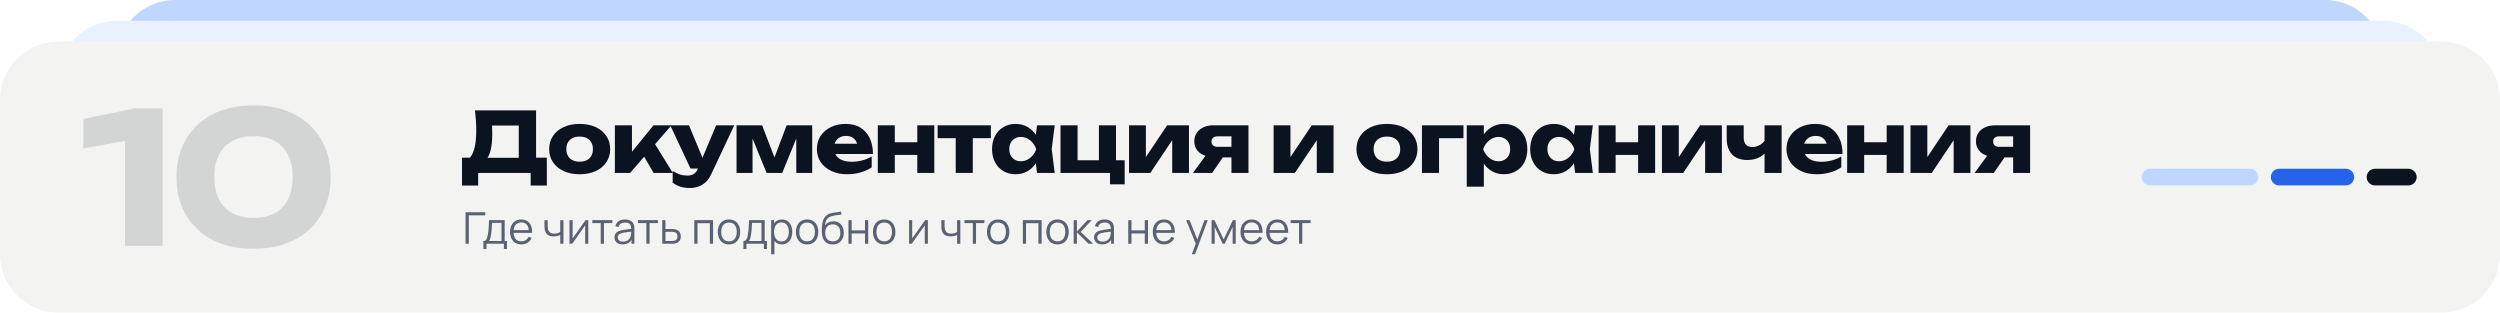
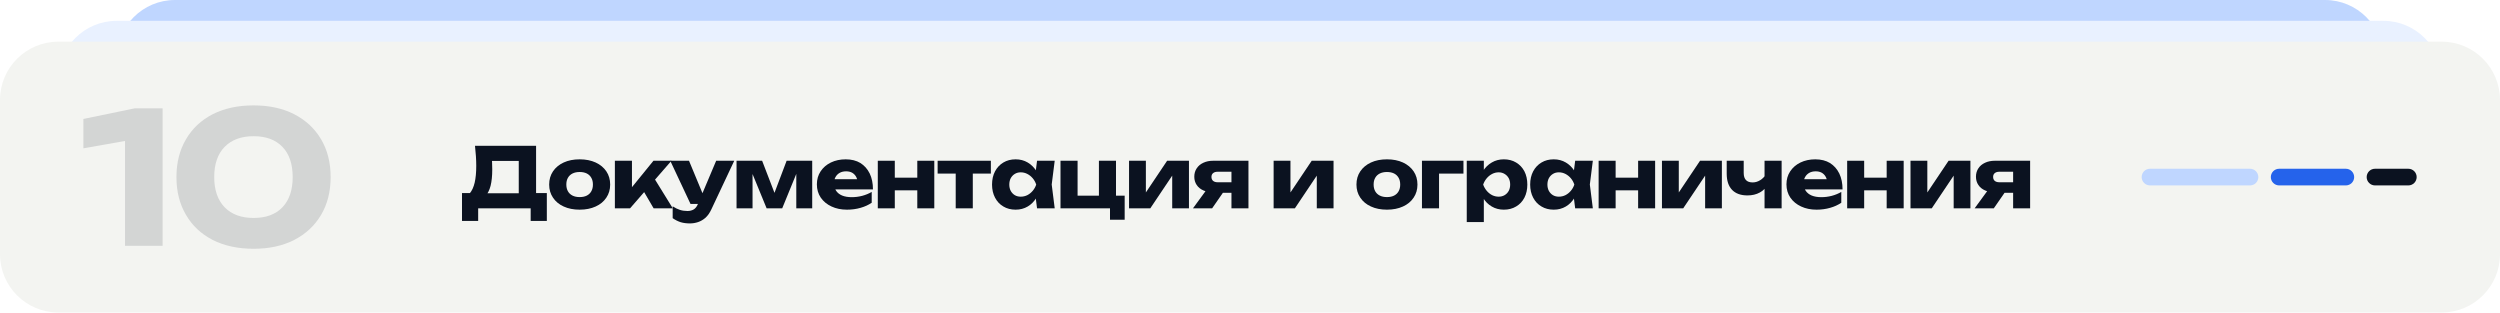
<svg xmlns="http://www.w3.org/2000/svg" width="1200" height="150" viewBox="0 0 1200 150" role="img" aria-labelledby="t d">
  <defs>
    <linearGradient id="cta" x1="0" y1="0" x2="1" y2="0.35">
      <stop offset="0" stop-color="#1D4ED8" />
      <stop offset=".45" stop-color="#2563EB" />
      <stop offset="1.4" stop-color="#38BDF8" />
    </linearGradient>
    <path id="U-one" d="M446 750V0H241V678L337 589L14 532V692L294 750Z" />
    <path id="U-zero" d="M463 -16Q335 -16 240 32Q145 81 94 169Q42 257 42 375Q42 493 94 581Q145 669 240 718Q335 766 463 766Q590 766 684 718Q779 669 831 581Q883 493 883 375Q883 257 831 169Q779 81 684 32Q590 -16 463 -16ZM463 152Q564 152 620 210Q676 269 676 375Q676 482 620 540Q564 598 463 598Q362 598 305 540Q248 482 248 375Q248 269 305 210Q362 152 463 152Z" />
    <path id="U-uni0414" d="M19 -151V183H181L247 181H767L819 183H1037V-151H843V0H213V-151ZM175 750H908V58H700V663L794 569H285L371 638Q379 592 380 549Q382 506 382 467Q382 350 362 270Q341 190 300 149Q260 108 199 108L112 180Q152 227 171 308Q190 390 190 510Q190 565 186 625Q182 685 175 750Z" />
    <path id="U-uni043E" d="M396 -16Q286 -16 204 22Q122 59 76 128Q30 196 30 285Q30 376 76 444Q122 512 204 550Q286 588 396 588Q505 588 588 550Q670 512 716 444Q762 376 762 285Q762 196 716 128Q670 59 588 22Q505 -16 396 -16ZM396 135Q446 135 482 153Q517 171 536 205Q555 239 555 285Q555 333 536 366Q517 400 482 418Q446 436 396 436Q346 436 310 418Q274 400 255 366Q236 333 236 286Q236 239 255 205Q274 171 310 153Q346 135 396 135Z" />
    <path id="U-uni043A" d="M56 0V571H261V159L201 180L519 571H735L238 0ZM521 0 358 279 512 387 751 0Z" />
    <path id="U-uni0443" d="M244 -181Q181 -181 132 -166Q83 -150 37 -118V24Q84 -6 125 -19Q166 -32 215 -32Q256 -32 288 -14Q320 4 340 52L559 571H776L502 -11Q473 -74 432 -112Q390 -149 342 -165Q294 -181 244 -181ZM251 53 8 571H233L448 53Z" />
    <path id="U-uni043C" d="M56 0V571H363L540 111H483L657 571H964V0H773V494H806L604 0H417L215 492L248 494V0Z" />
    <path id="U-uni0435" d="M391 -16Q287 -16 206 22Q124 60 77 128Q30 197 30 288Q30 377 75 444Q120 512 198 550Q277 588 376 588Q479 588 552 544Q624 499 664 418Q703 337 703 227H195V350H588L521 307Q517 351 499 382Q481 412 452 428Q422 444 381 444Q336 444 304 426Q272 408 254 376Q236 345 236 303Q236 249 260 212Q285 174 332 154Q380 134 449 134Q512 134 574 150Q637 167 688 197V67Q629 27 554 6Q478 -16 391 -16Z" />
    <path id="U-uni043D" d="M56 571H260V0H56ZM530 571H734V0H530ZM174 368H607V216H174Z" />
    <path id="U-uni0442" d="M231 501H436V0H231ZM14 571H653V417H14Z" />
    <path id="U-uni0430" d="M572 0 546 206 573 285 546 364 572 571H784L748 286L784 0ZM620 285Q606 195 564 127Q523 59 460 22Q396 -16 315 -16Q231 -16 168 22Q104 59 68 128Q32 196 32 285Q32 376 68 444Q104 512 168 550Q231 588 315 588Q396 588 460 550Q523 513 565 446Q607 378 620 285ZM239 285Q239 243 256 210Q274 177 305 158Q336 140 376 140Q418 140 455 158Q492 177 520 210Q548 243 562 285Q548 328 520 361Q492 394 455 413Q418 432 376 432Q336 432 305 413Q274 394 256 361Q239 328 239 285Z" />
    <path id="U-uni0446" d="M722 571V114L677 152H826V-137H650V44L687 0H56V571H261V114L228 152H557L517 114V571Z" />
    <path id="U-uni0438" d="M56 0V571H258V111L214 125L513 571H775V0H574V473L618 458L311 0Z" />
    <path id="U-uni044F" d="M541 313V186H268L266 192Q199 192 148 215Q96 238 68 280Q39 323 39 379Q39 437 68 480Q96 523 148 547Q199 571 266 571H689V0H485V521L541 439H318Q284 439 264 422Q245 406 245 377Q245 347 264 330Q284 313 318 313ZM438 267 253 0H23L218 267Z" />
    <path id="U-uni0433" d="M554 571V417H167L261 511V0H56V571Z" />
    <path id="U-uni0440" d="M56 571H261V407L252 383V223L261 176V-165H56ZM196 285Q209 378 250 446Q292 513 356 550Q420 588 501 588Q585 588 648 550Q712 512 748 444Q783 376 783 285Q783 196 748 128Q712 59 648 22Q585 -16 501 -16Q420 -16 356 22Q292 59 251 127Q210 195 196 285ZM577 285Q577 328 560 361Q542 394 510 413Q479 432 439 432Q398 432 361 413Q324 394 296 361Q268 328 253 285Q268 243 296 210Q324 177 361 158Q398 140 439 140Q479 140 510 158Q542 177 560 210Q577 243 577 285Z" />
    <path id="U-uni0447" d="M282 155Q161 155 97 222Q33 289 33 416V571H237V425Q237 311 344 311Q392 311 435 338Q478 364 509 415L519 284Q494 224 430 190Q367 155 282 155ZM487 0V571H692V0Z" />
-     <path id="MR-uni0413" d="M140 0V1440H1040V1299H287V0Z" />
-     <path id="MR-uni0434" d="M60 -240V126Q152 126 192 186Q232 245 257 376Q274 461 285 559Q296 657 304 784Q312 910 319 1080H1033V126H1137V-240H995V0H201V-240ZM309 126H887V954H455Q452 878 446 793Q441 708 434 623Q426 538 416 464Q407 389 394 333Q379 261 362 210Q344 159 309 126Z" />
-     <path id="MR-uni0435" d="M597 -30Q439 -30 324 40Q208 110 144 237Q80 364 80 535Q80 712 143 841Q206 970 320 1040Q435 1110 591 1110Q751 1110 864 1036Q977 963 1035 826Q1093 689 1088 499H938V551Q934 761 848 868Q761 975 595 975Q421 975 328 862Q236 749 236 540Q236 336 328 224Q421 111 591 111Q707 111 794 164Q880 218 930 319L1067 266Q1003 125 878 48Q754 -30 597 -30ZM184 499V622H1009V499Z" />
-     <path id="MR-uni0447" d="M801 0V402Q747 375 668 355Q589 335 498 335Q334 335 232 408Q130 481 99 619Q89 660 86 706Q82 752 81 789Q80 826 80 842V1080H228V842Q228 809 230 767Q232 725 239 685Q259 576 330 520Q400 464 528 464Q608 464 680 484Q751 505 801 540V1080H948V0Z" />
-     <path id="MR-uni0438" d="M998 1080V0H855V841L263 0H139V1080H282V246L875 1080Z" />
-     <path id="MR-uni0442" d="M433 0V944H50V1080H963V944H580V0Z" />
-     <path id="MR-uni0430" d="M449 -30Q327 -30 244 14Q162 58 121 131Q80 204 80 290Q80 378 116 440Q151 503 212 543Q274 583 355 604Q437 624 536 640Q636 655 732 666Q827 678 899 689L847 657Q850 817 785 894Q720 971 559 971Q448 971 372 921Q295 871 264 763L121 805Q158 950 270 1030Q382 1110 561 1110Q709 1110 812 1054Q916 999 959 894Q979 847 985 789Q991 731 991 671V0H860V271L898 255Q843 116 727 43Q611 -30 449 -30ZM466 97Q569 97 646 134Q723 171 770 236Q817 300 831 381Q843 433 844 496Q845 558 845 589L901 560Q826 550 738 540Q651 530 566 517Q482 504 414 486Q368 473 325 450Q282 426 254 387Q227 348 227 290Q227 243 250 199Q274 155 326 126Q379 97 466 97Z" />
-     <path id="MR-uni044C" d="M141 0 139 1080H287V673H540Q587 673 632 671Q678 669 713 663Q793 648 856 610Q918 572 954 505Q989 438 989 337Q989 198 918 118Q846 38 737 14Q696 5 648 2Q600 0 553 0ZM287 126H547Q581 126 623 128Q665 130 697 139Q750 154 794 200Q837 245 837 337Q837 428 795 474Q753 521 683 536Q652 543 616 545Q580 547 547 547H287Z" />
-     <path id="MR-uni043F" d="M139 0V1080H998V0H851V939H286V0Z" />
-     <path id="MR-uni043E" d="M591 -30Q430 -30 316 43Q202 116 141 245Q80 374 80 541Q80 711 142 839Q204 967 318 1038Q433 1110 591 1110Q753 1110 868 1038Q982 965 1042 836Q1103 708 1103 541Q1103 371 1042 242Q981 114 866 42Q751 -30 591 -30ZM591 111Q771 111 859 230Q947 350 947 541Q947 737 858 853Q770 969 591 969Q470 969 392 914Q313 860 274 764Q236 667 236 541Q236 346 326 228Q416 111 591 111Z" />
-     <path id="MR-uni0440" d="M625 -30Q476 -30 373 46Q270 121 217 250Q164 380 164 541Q164 705 218 834Q271 962 375 1036Q479 1110 631 1110Q779 1110 885 1035Q991 960 1048 831Q1104 702 1104 541Q1104 379 1047 250Q990 121 883 46Q776 -30 625 -30ZM139 -480V1080H271V267H287V-480ZM610 107Q723 107 798 164Q873 221 910 320Q948 418 948 541Q948 663 911 761Q874 859 798 916Q723 973 607 973Q494 973 420 918Q345 863 308 766Q271 668 271 541Q271 416 308 318Q345 219 420 163Q495 107 610 107Z" />
-     <path id="MR-uni0431" d="M573 -31Q422 -30 314 35Q206 100 146 229Q87 358 82 551Q79 636 86 736Q93 837 108 928Q123 1019 144 1076Q170 1150 218 1214Q267 1279 331 1320Q393 1362 472 1386Q550 1409 636 1422Q721 1435 806 1445Q890 1455 962 1470L978 1337Q923 1326 848 1317Q773 1308 691 1296Q609 1283 534 1262Q459 1241 406 1207Q325 1158 282 1059Q238 960 228 832Q290 929 392 978Q495 1027 615 1027Q761 1027 866 960Q972 893 1029 774Q1086 655 1086 501Q1086 340 1024 220Q961 100 846 34Q731 -31 573 -31ZM584 110Q754 110 842 216Q931 322 931 498Q931 678 840 782Q748 886 582 886Q416 886 327 782Q238 678 238 498Q238 318 327 214Q416 110 584 110Z" />
-     <path id="MR-uni043D" d="M139 0V1080H286V611H895V1080H1042V0H895V470H286V0Z" />
-     <path id="MR-uni043A" d="M139 0 140 1080H288V560L770 1080H966L460 540L1032 0H818L288 520V0Z" />
-     <path id="MR-uni0443" d="M294 -480 503 87 506 -81 33 1080H189L577 109H513L871 1080H1021L441 -480Z" />
-     <path id="MR-uni043C" d="M139 0V1080H270L691 196L1113 1080H1243V0H1101V766L738 0H645L282 766V0Z" />
  </defs>
  <rect x="56" y="0" width="1088" height="60" rx="28" fill="#BFD6FF" fill-opacity="1" />
  <rect x="28" y="10" width="1144" height="60" rx="28" fill="#E9F1FF" />
  <rect x="0" y="20" width="1200" height="130" rx="28" fill="#F3F4F1" />
  <g fill="#0B1220" fill-opacity="0.14">
    <use href="#U-one" transform="matrix(0.088 0 0 -0.088 38.8 118.0)" />
    <use href="#U-zero" transform="matrix(0.088 0 0 -0.088 81.0 118.0)" />
  </g>
  <g fill="#0B1220">
-     <use href="#U-uni0414" transform="matrix(0.04 0 0 -0.04 221.0 83.0)" />
-     <use href="#U-uni043E" transform="matrix(0.04 0 0 -0.04 262.4 83.0)" />
-     <use href="#U-uni043A" transform="matrix(0.04 0 0 -0.04 292.9 83.0)" />
-     <use href="#U-uni0443" transform="matrix(0.04 0 0 -0.04 321.4 83.0)" />
-     <use href="#U-uni043C" transform="matrix(0.04 0 0 -0.04 351.3 83.0)" />
-     <use href="#U-uni0435" transform="matrix(0.04 0 0 -0.04 390.9 83.0)" />
-     <use href="#U-uni043D" transform="matrix(0.04 0 0 -0.04 419.1 83.0)" />
-     <use href="#U-uni0442" transform="matrix(0.04 0 0 -0.04 449.5 83.0)" />
-     <use href="#U-uni0430" transform="matrix(0.04 0 0 -0.04 474.9 83.0)" />
-     <use href="#U-uni0446" transform="matrix(0.04 0 0 -0.04 506.8 83.0)" />
-     <use href="#U-uni0438" transform="matrix(0.04 0 0 -0.04 539.7 83.0)" />
-     <use href="#U-uni044F" transform="matrix(0.04 0 0 -0.04 571.7 83.0)" />
-     <use href="#U-uni0438" transform="matrix(0.04 0 0 -0.04 609.1 83.0)" />
-     <use href="#U-uni043E" transform="matrix(0.04 0 0 -0.04 649.9 83.0)" />
-     <use href="#U-uni0433" transform="matrix(0.04 0 0 -0.04 680.3 83.0)" />
-     <use href="#U-uni0440" transform="matrix(0.04 0 0 -0.04 701.8 83.0)" />
-     <use href="#U-uni0430" transform="matrix(0.04 0 0 -0.04 733.2 83.0)" />
-     <use href="#U-uni043D" transform="matrix(0.04 0 0 -0.04 765.1 83.0)" />
-     <use href="#U-uni0438" transform="matrix(0.04 0 0 -0.04 795.5 83.0)" />
-     <use href="#U-uni0447" transform="matrix(0.04 0 0 -0.04 827.5 83.0)" />
-     <use href="#U-uni0435" transform="matrix(0.04 0 0 -0.04 856.3 83.0)" />
-     <use href="#U-uni043D" transform="matrix(0.04 0 0 -0.04 884.4 83.0)" />
-     <use href="#U-uni0438" transform="matrix(0.04 0 0 -0.04 914.8 83.0)" />
-     <use href="#U-uni044F" transform="matrix(0.04 0 0 -0.04 946.9 83.0)" />
-   </g>
-   <g fill="#5A6272">
-     <use href="#MR-uni0413" transform="matrix(0.0105 0 0 -0.0105 222.0 117.0)" />
-     <use href="#MR-uni0434" transform="matrix(0.0105 0 0 -0.0105 231.4 117.0)" />
-     <use href="#MR-uni0435" transform="matrix(0.0105 0 0 -0.0105 244.0 117.0)" />
-     <use href="#MR-uni0447" transform="matrix(0.0105 0 0 -0.0105 260.5 117.0)" />
-     <use href="#MR-uni0438" transform="matrix(0.0105 0 0 -0.0105 271.9 117.0)" />
-     <use href="#MR-uni0442" transform="matrix(0.0105 0 0 -0.0105 283.8 117.0)" />
-     <use href="#MR-uni0430" transform="matrix(0.0105 0 0 -0.0105 294.1 117.0)" />
-     <use href="#MR-uni0442" transform="matrix(0.0105 0 0 -0.0105 305.7 117.0)" />
-     <use href="#MR-uni044C" transform="matrix(0.0105 0 0 -0.0105 316.4 117.0)" />
-     <use href="#MR-uni043F" transform="matrix(0.0105 0 0 -0.0105 331.8 117.0)" />
-     <use href="#MR-uni043E" transform="matrix(0.0105 0 0 -0.0105 343.7 117.0)" />
-     <use href="#MR-uni0434" transform="matrix(0.0105 0 0 -0.0105 356.2 117.0)" />
-     <use href="#MR-uni0440" transform="matrix(0.0105 0 0 -0.0105 368.7 117.0)" />
-     <use href="#MR-uni043E" transform="matrix(0.0105 0 0 -0.0105 381.2 117.0)" />
-     <use href="#MR-uni0431" transform="matrix(0.0105 0 0 -0.0105 393.6 117.0)" />
-     <use href="#MR-uni043D" transform="matrix(0.0105 0 0 -0.0105 405.8 117.0)" />
-     <use href="#MR-uni043E" transform="matrix(0.0105 0 0 -0.0105 418.2 117.0)" />
-     <use href="#MR-uni0438" transform="matrix(0.0105 0 0 -0.0105 434.9 117.0)" />
-     <use href="#MR-uni0447" transform="matrix(0.0105 0 0 -0.0105 451.0 117.0)" />
-     <use href="#MR-uni0442" transform="matrix(0.0105 0 0 -0.0105 462.4 117.0)" />
-     <use href="#MR-uni043E" transform="matrix(0.0105 0 0 -0.0105 472.9 117.0)" />
-     <use href="#MR-uni043F" transform="matrix(0.0105 0 0 -0.0105 489.5 117.0)" />
-     <use href="#MR-uni043E" transform="matrix(0.0105 0 0 -0.0105 501.4 117.0)" />
-     <use href="#MR-uni043A" transform="matrix(0.0105 0 0 -0.0105 513.9 117.0)" />
-     <use href="#MR-uni0430" transform="matrix(0.0105 0 0 -0.0105 524.3 117.0)" />
-     <use href="#MR-uni043D" transform="matrix(0.0105 0 0 -0.0105 540.1 117.0)" />
-     <use href="#MR-uni0435" transform="matrix(0.0105 0 0 -0.0105 552.5 117.0)" />
-     <use href="#MR-uni0443" transform="matrix(0.0105 0 0 -0.0105 569.0 117.0)" />
-     <use href="#MR-uni043C" transform="matrix(0.0105 0 0 -0.0105 580.1 117.0)" />
-     <use href="#MR-uni0435" transform="matrix(0.0105 0 0 -0.0105 594.6 117.0)" />
-     <use href="#MR-uni0435" transform="matrix(0.0105 0 0 -0.0105 606.9 117.0)" />
-     <use href="#MR-uni0442" transform="matrix(0.0105 0 0 -0.0105 619.0 117.0)" />
+     <use href="#U-uni0414" transform="matrix(0.04 0 0 -0.04 221.0 100.0)" />
+     <use href="#U-uni043E" transform="matrix(0.04 0 0 -0.04 262.4 100.0)" />
+     <use href="#U-uni043A" transform="matrix(0.04 0 0 -0.04 292.9 100.0)" />
+     <use href="#U-uni0443" transform="matrix(0.04 0 0 -0.04 321.4 100.0)" />
+     <use href="#U-uni043C" transform="matrix(0.04 0 0 -0.04 351.3 100.0)" />
+     <use href="#U-uni0435" transform="matrix(0.04 0 0 -0.04 390.9 100.0)" />
+     <use href="#U-uni043D" transform="matrix(0.04 0 0 -0.04 419.1 100.0)" />
+     <use href="#U-uni0442" transform="matrix(0.04 0 0 -0.04 449.5 100.0)" />
+     <use href="#U-uni0430" transform="matrix(0.04 0 0 -0.04 474.9 100.0)" />
+     <use href="#U-uni0446" transform="matrix(0.04 0 0 -0.04 506.8 100.0)" />
+     <use href="#U-uni0438" transform="matrix(0.04 0 0 -0.04 539.7 100.0)" />
+     <use href="#U-uni044F" transform="matrix(0.04 0 0 -0.04 571.7 100.0)" />
+     <use href="#U-uni0438" transform="matrix(0.04 0 0 -0.04 609.1 100.0)" />
+     <use href="#U-uni043E" transform="matrix(0.04 0 0 -0.04 649.9 100.0)" />
+     <use href="#U-uni0433" transform="matrix(0.04 0 0 -0.04 680.3 100.0)" />
+     <use href="#U-uni0440" transform="matrix(0.04 0 0 -0.04 701.8 100.0)" />
+     <use href="#U-uni0430" transform="matrix(0.04 0 0 -0.04 733.2 100.0)" />
+     <use href="#U-uni043D" transform="matrix(0.04 0 0 -0.04 765.1 100.0)" />
+     <use href="#U-uni0438" transform="matrix(0.04 0 0 -0.04 795.5 100.0)" />
+     <use href="#U-uni0447" transform="matrix(0.04 0 0 -0.04 827.5 100.0)" />
+     <use href="#U-uni0435" transform="matrix(0.04 0 0 -0.04 856.3 100.0)" />
+     <use href="#U-uni043D" transform="matrix(0.04 0 0 -0.04 884.4 100.0)" />
+     <use href="#U-uni0438" transform="matrix(0.04 0 0 -0.04 914.8 100.0)" />
+     <use href="#U-uni044F" transform="matrix(0.04 0 0 -0.04 946.9 100.0)" />
  </g>
  <rect x="1028.00" y="81.00" width="56.00" height="8.00" rx="4.00" fill="#BFD6FF" fill-opacity="1" />
  <rect x="1090.00" y="81.00" width="40.00" height="8.00" rx="4.00" fill="#2563EB" fill-opacity="1" />
  <rect x="1136.00" y="81.00" width="24.00" height="8.00" rx="4.00" fill="#0B1220" fill-opacity="1" />
</svg>
